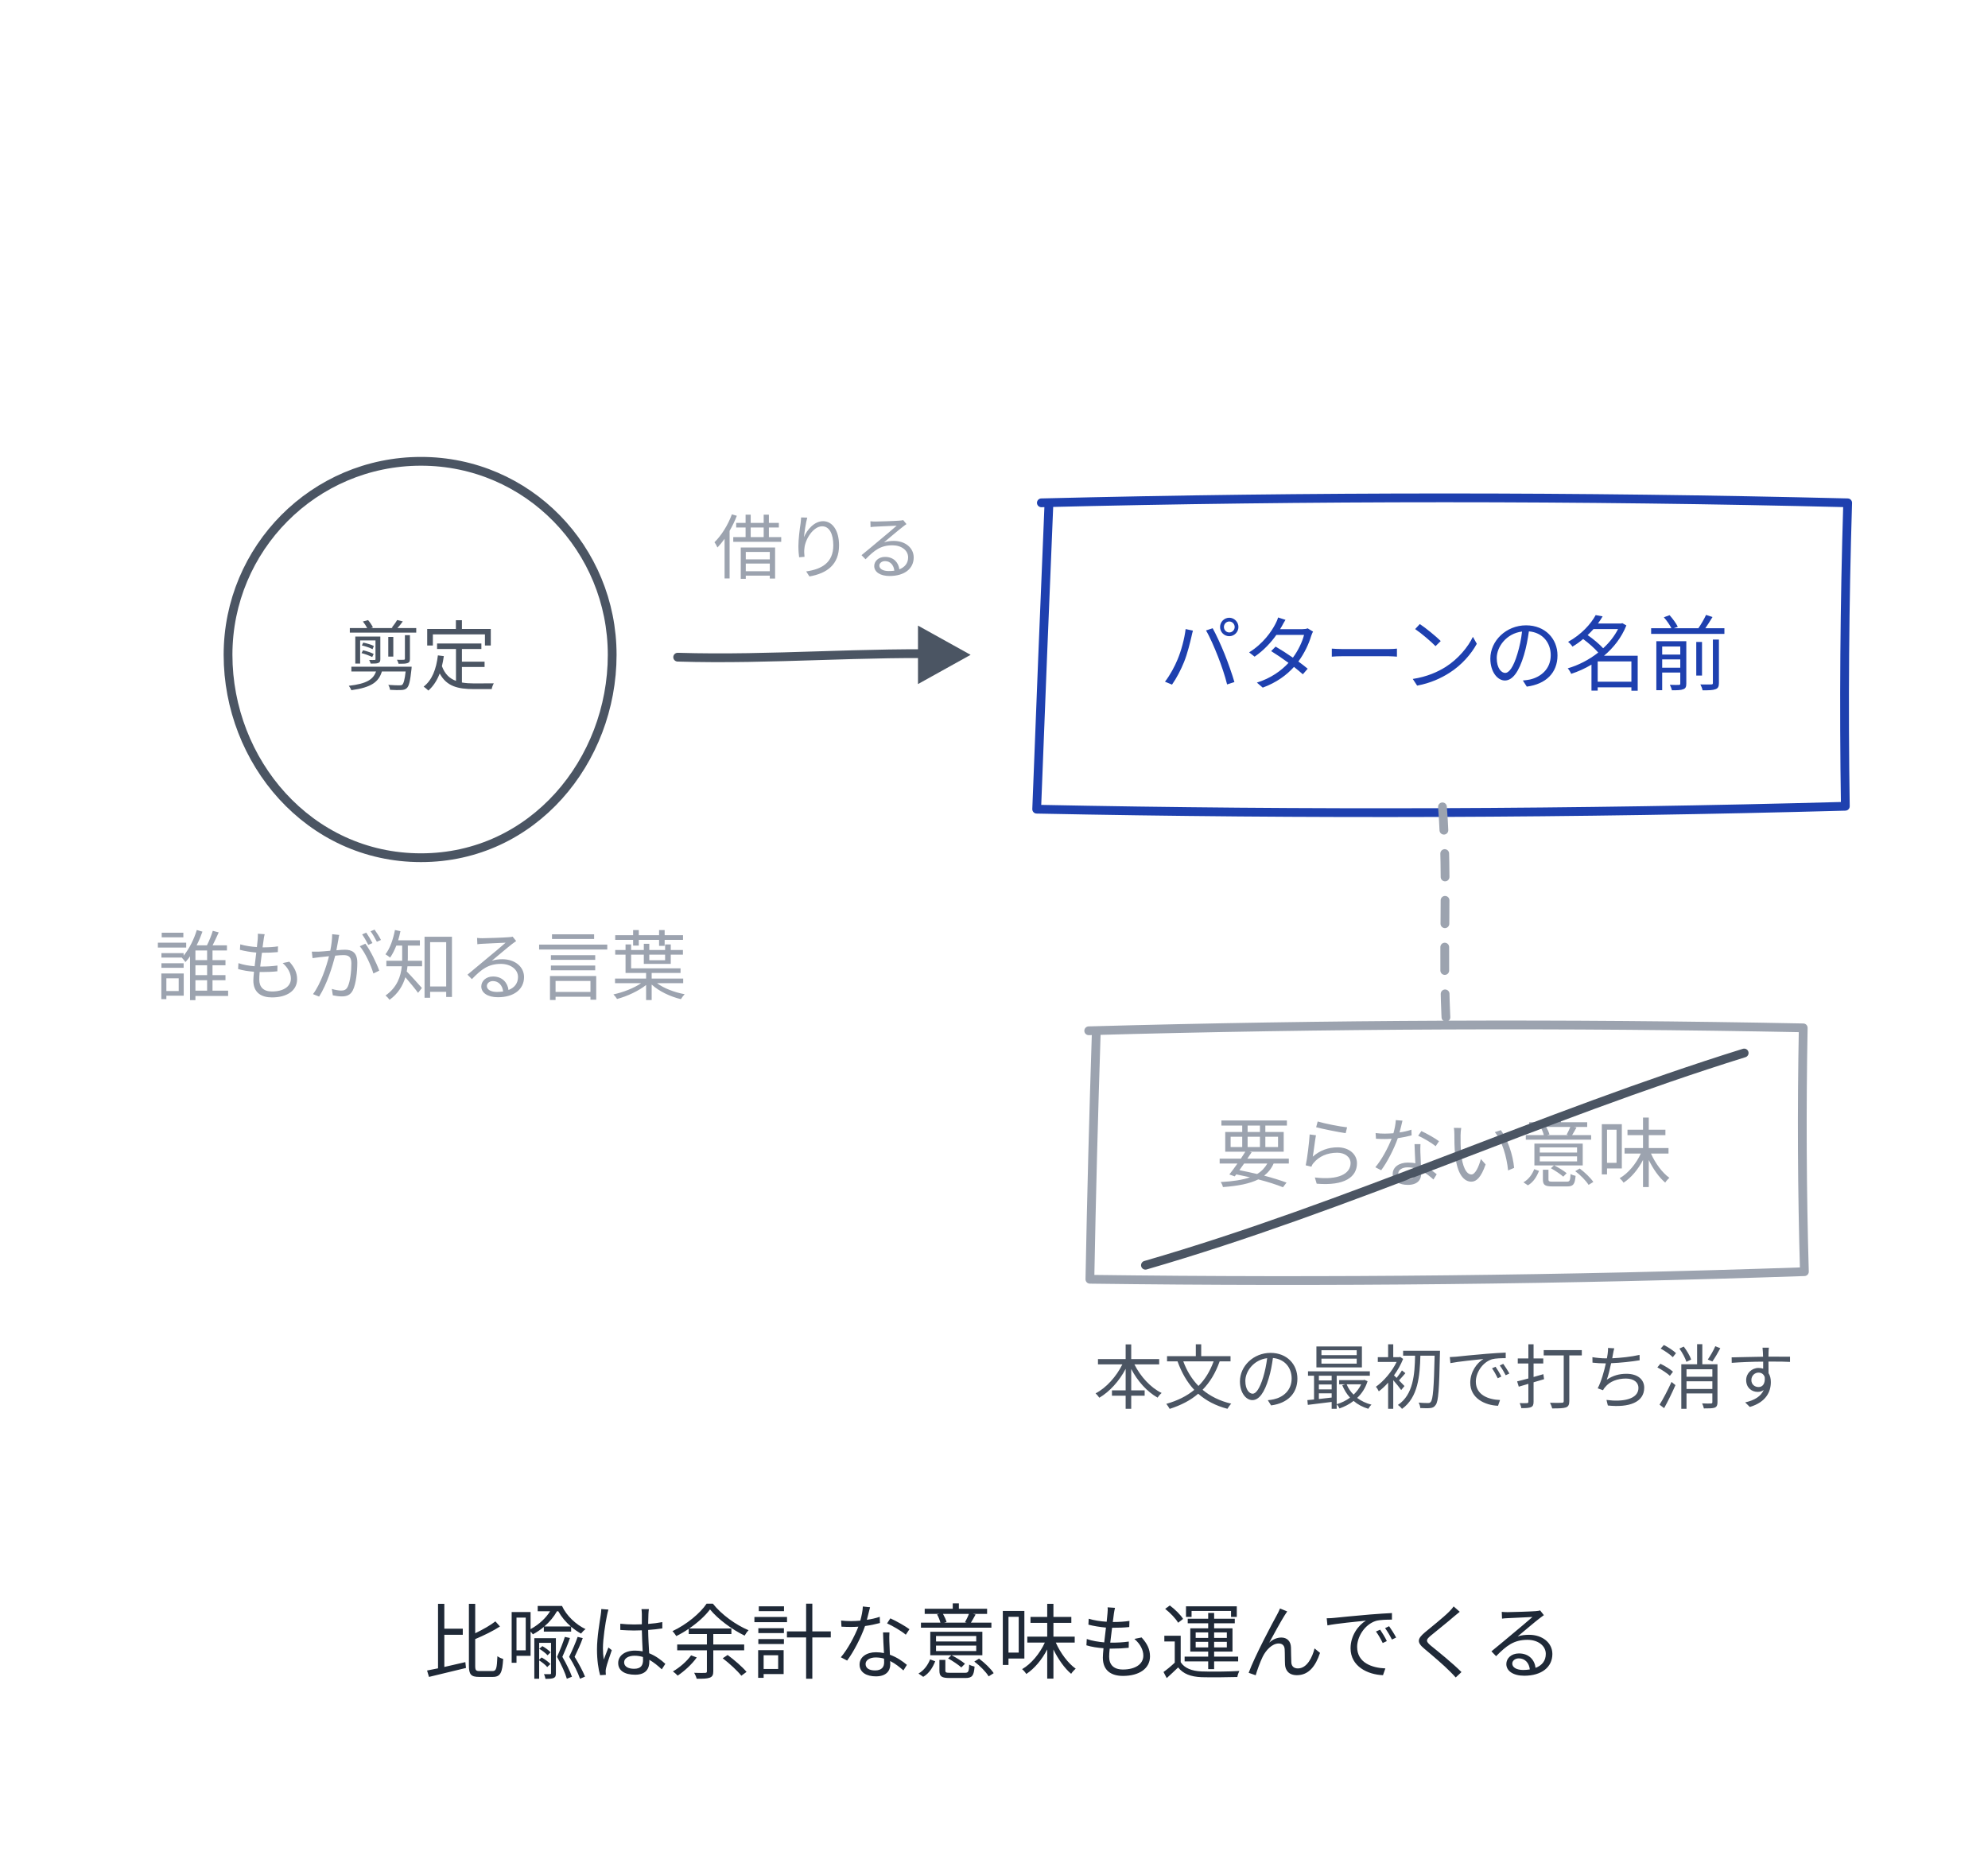
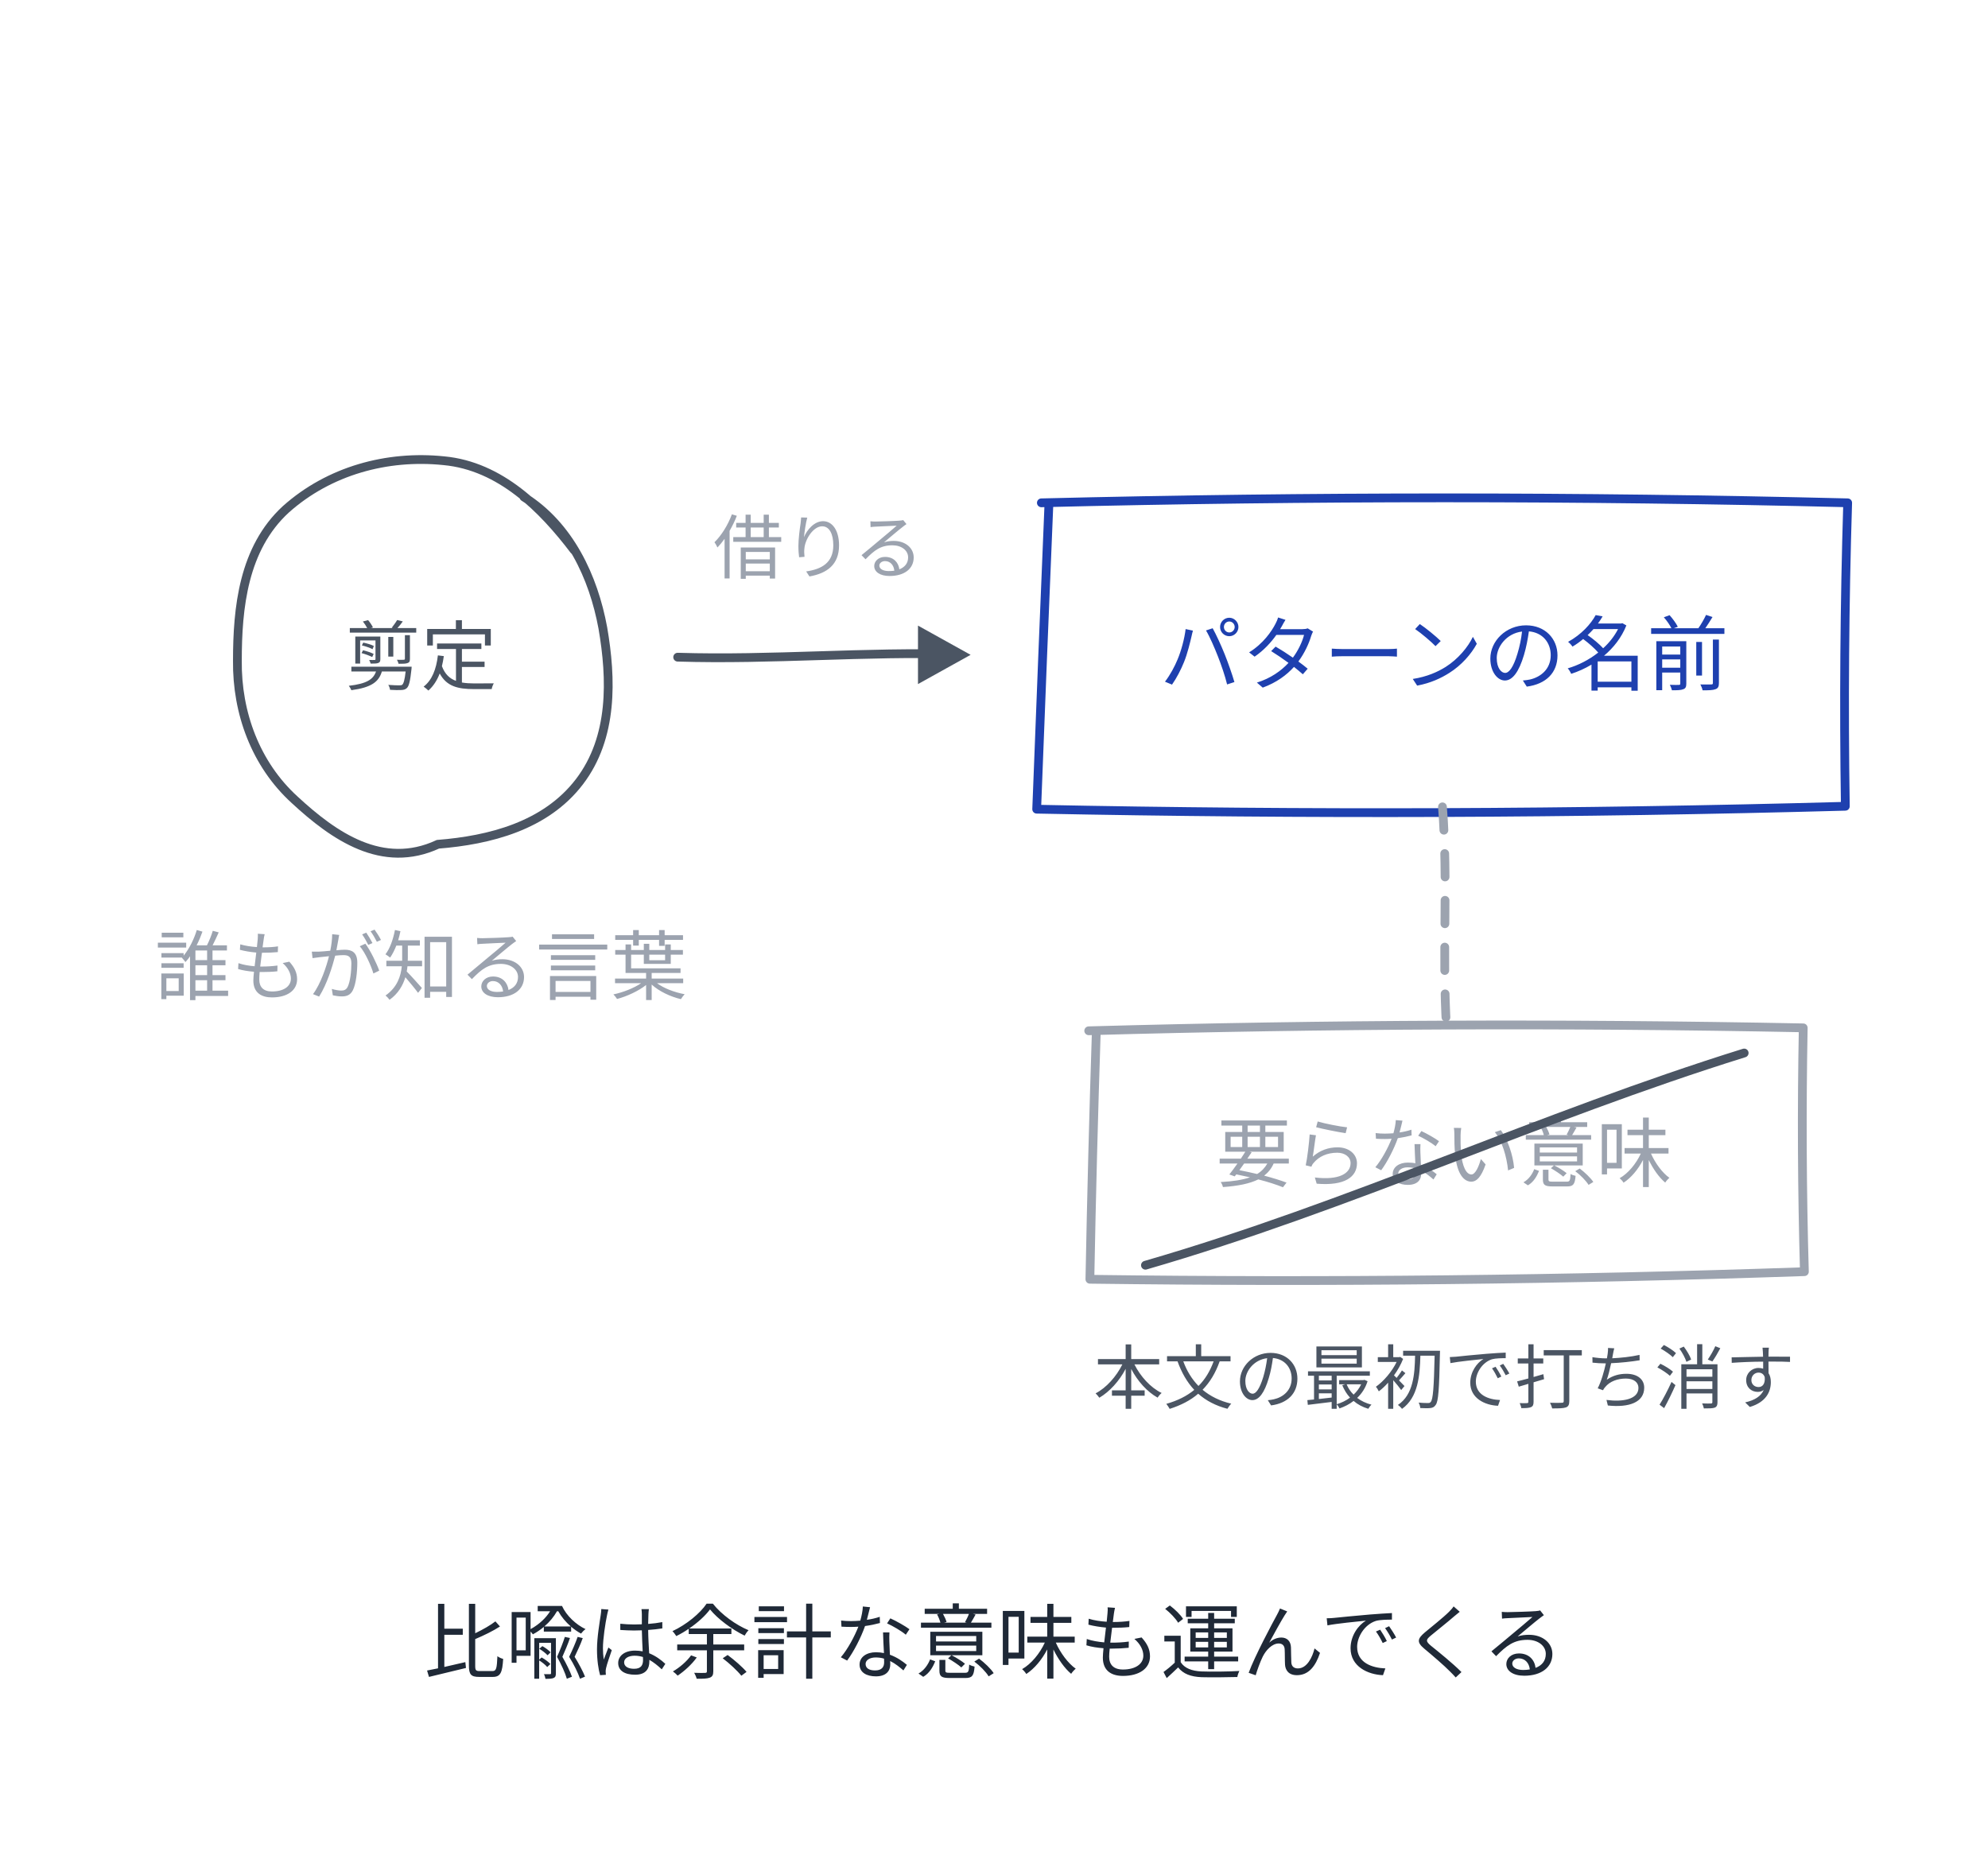
<svg xmlns="http://www.w3.org/2000/svg" width="340" height="320" viewBox="0 0 340 320" preserveAspectRatio="xMidYMid meet">
-   <path d="M104.7 112 C104.7 130.1 91.2 146.7 72 146.7 C52.8 146.7 39 130.2 39 112 C39 93.8 53.7 78.9 72 78.9 C90.3 78.9 104.7 93.9 104.7 112 Z" stroke="#4B5563" stroke-width="1.5" fill="none" stroke-linecap="round" />
+   <path d="M89.6 85 C97.4 89.9 101.5 98.7 103.1 107.4 C104.6 116.1 104.9 126.1 99.1 133.7 C93.3 141.3 83.7 143.7 74.9 144.4 C65.4 148.8 57.1 143 50.4 136.8 C43.7 130.7 40.5 121.9 40.6 113 C40.6 104 41.6 93.8 48.9 87.1 C56.3 80.5 66.2 77.8 75.9 78.8 C85.6 79.7 92.8 87 98.2 94.1" stroke="#4B5563" stroke-width="1.5" fill="none" stroke-linecap="round" />
  <text x="72" y="117" text-anchor="middle" font-family="sans-serif" font-size="13" fill="#4B5563">剪定</text>
  <text x="72" y="170" text-anchor="middle" font-family="sans-serif" font-size="13" fill="#9CA3AF">誰もが知る言葉</text>
  <path d="M115.9 112.4 C132 112.9 148 111.4 164.1 111.9" stroke="#4B5563" stroke-width="1.5" fill="none" stroke-linecap="round" />
  <path d="M166 112 l-9 -5 l0 10 z" fill="#4B5563" />
  <text x="140" y="98" text-anchor="middle" font-family="sans-serif" font-size="12" fill="#9CA3AF">借りる</text>
  <path d="M178.1 86 Q247.1 84.3 316 86 Q315.2 111.9 315.6 137.9 Q246.4 139.8 177.3 138.4 Q178.3 112.2 179.4 86" stroke="#1E40AF" stroke-width="1.5" fill="none" stroke-linecap="round" stroke-linejoin="round" />
  <text x="247" y="117" text-anchor="middle" font-family="sans-serif" font-size="14" fill="#1E40AF">パターンの名前</text>
  <path d="M246.7 138 C247.7 150.7 246.6 163.3 247.4 175.9" stroke="#9CA3AF" stroke-width="1.5" stroke-dasharray="4 4" fill="none" stroke-linecap="round" />
  <path d="M186.2 176.3 Q247.3 174.6 308.4 175.8 Q308 196.7 308.6 217.5 Q247.5 219.6 186.4 218.8 Q186.8 197.6 187.5 176.3" stroke="#9CA3AF" stroke-width="1.5" fill="none" stroke-linecap="round" stroke-linejoin="round" />
  <text x="247" y="202" text-anchor="middle" font-family="sans-serif" font-size="13" fill="#9CA3AF">要らない意味</text>
  <path d="M195.9 216.4 C230.8 206.3 263.6 190.9 298.3 180.1" stroke="#4B5563" stroke-width="1.5" fill="none" stroke-linecap="round" />
  <text x="247" y="240" text-anchor="middle" font-family="sans-serif" font-size="12" fill="#4B5563">本文の最初で打ち消す</text>
  <text x="170" y="286" text-anchor="middle" font-family="sans-serif" font-size="14" fill="#1F2937">比喩は余計な意味も運んでくる</text>
</svg>
